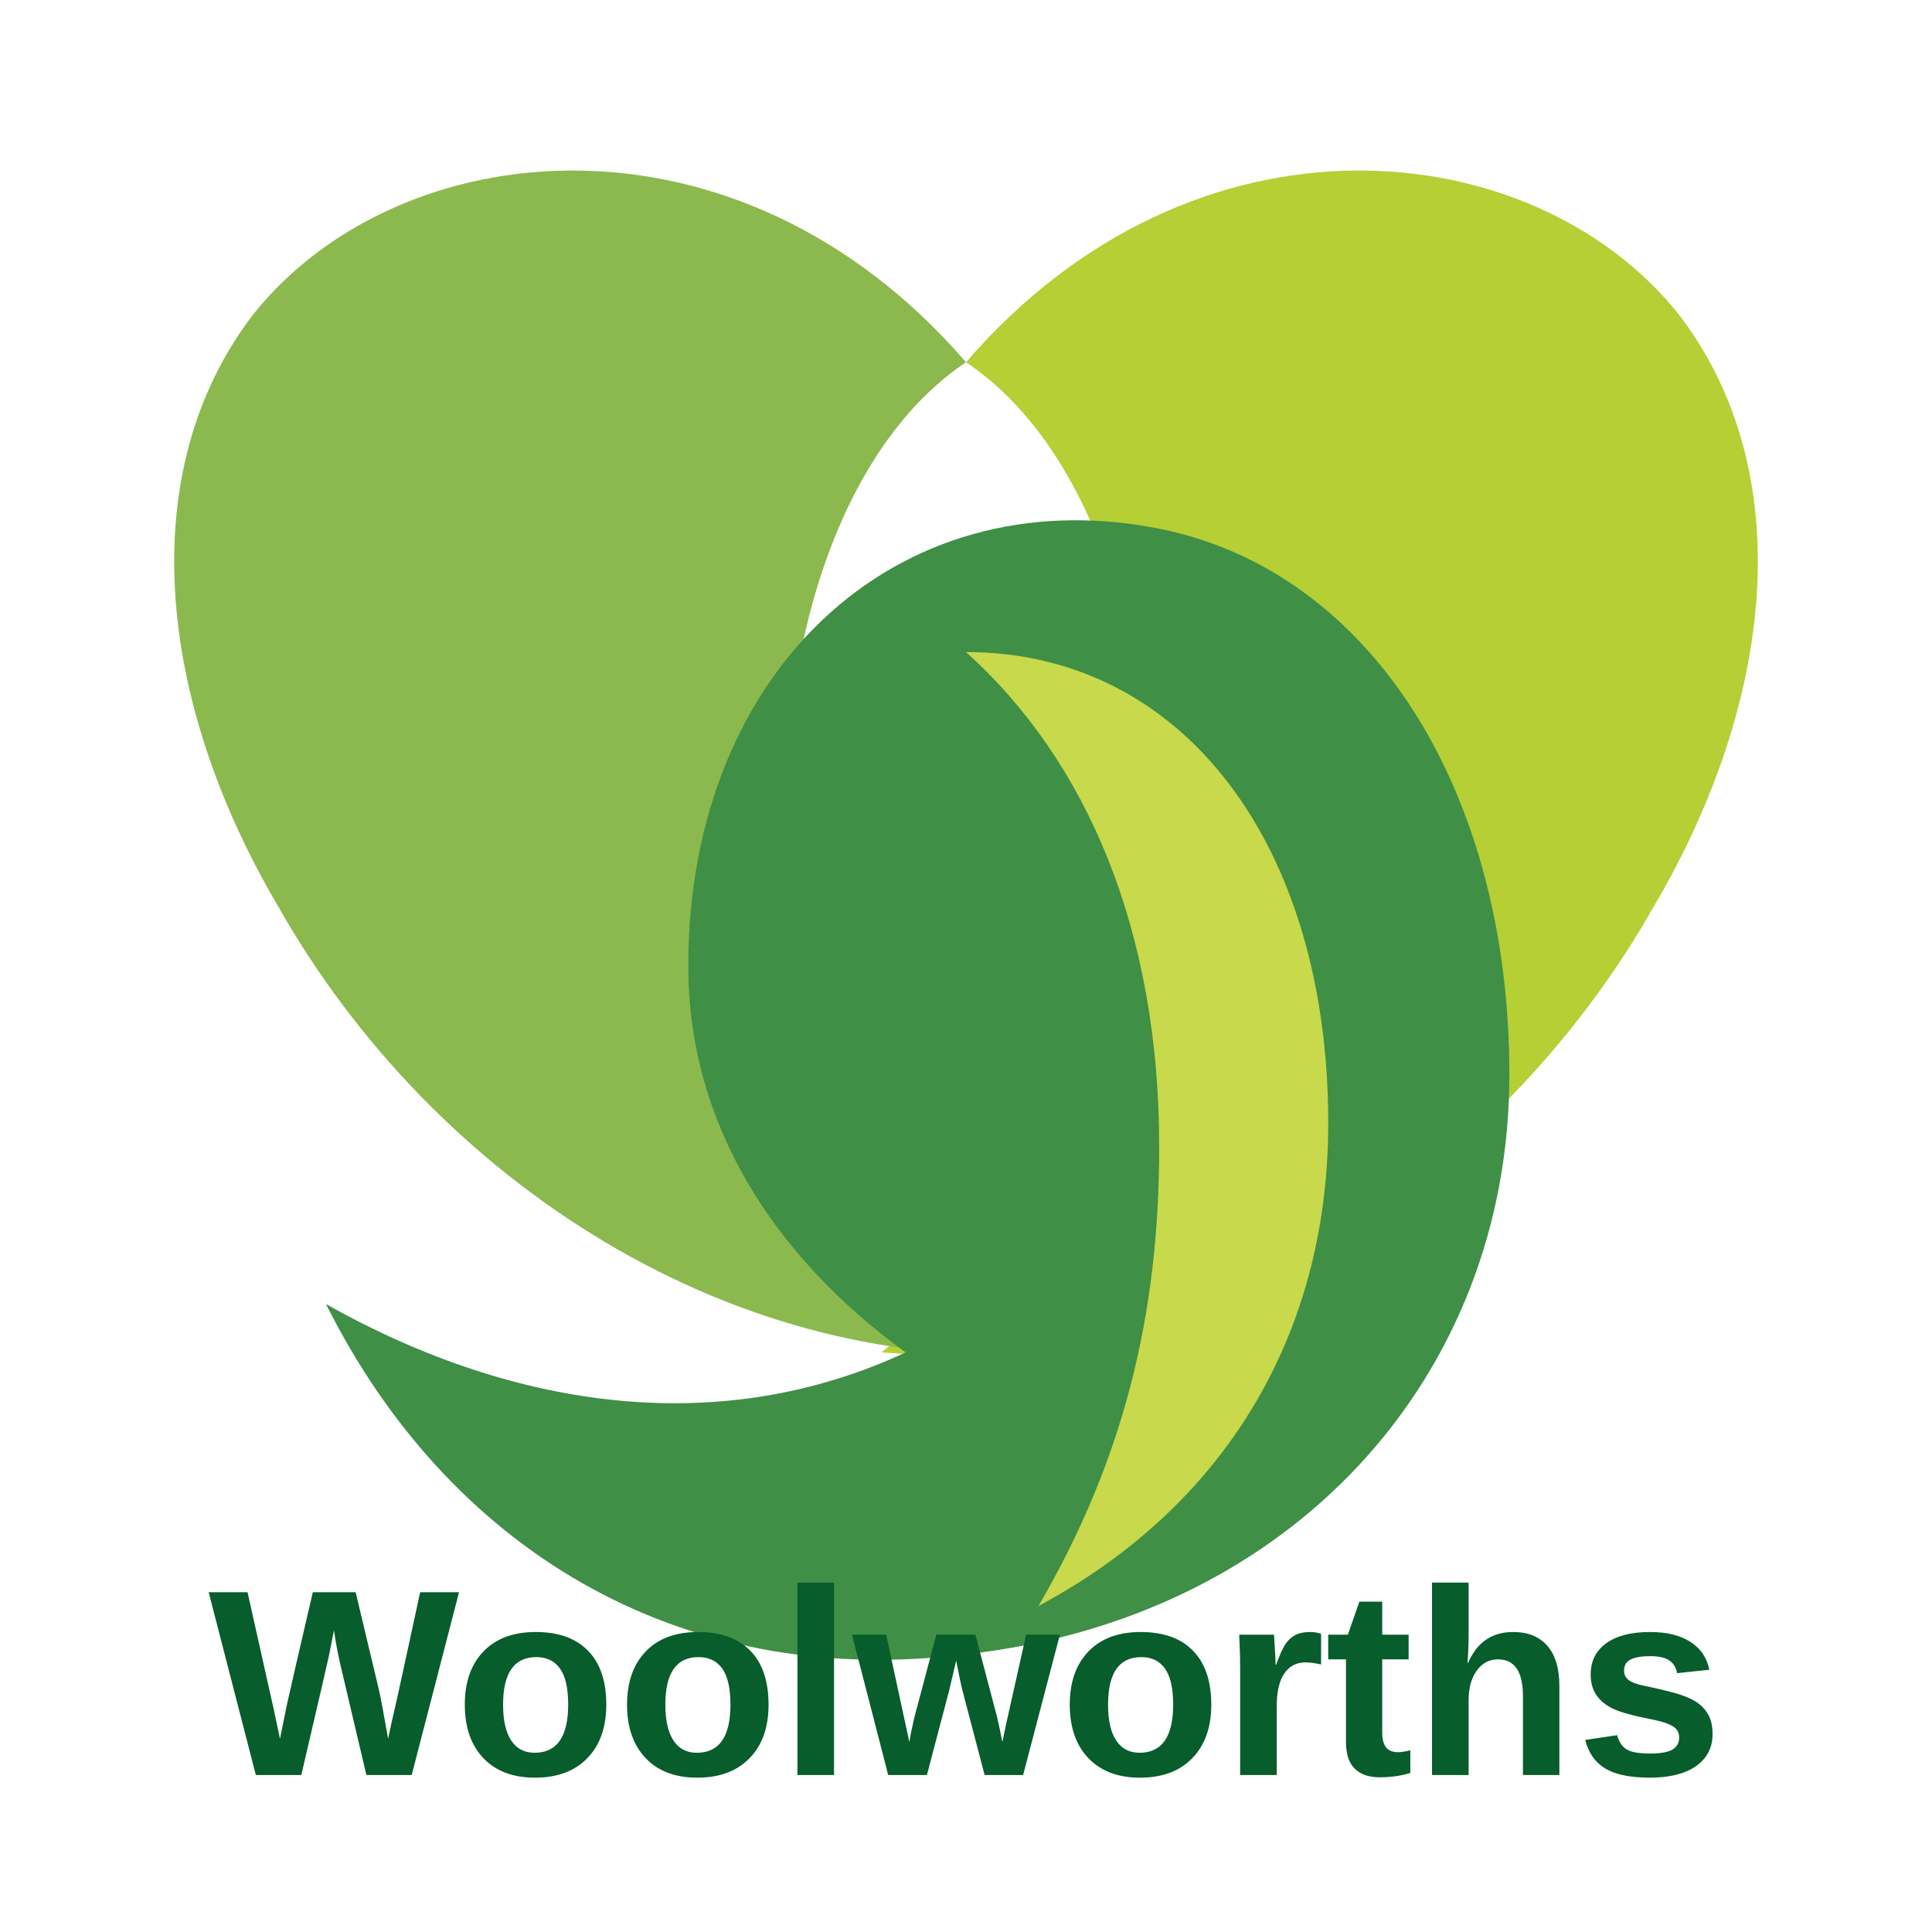
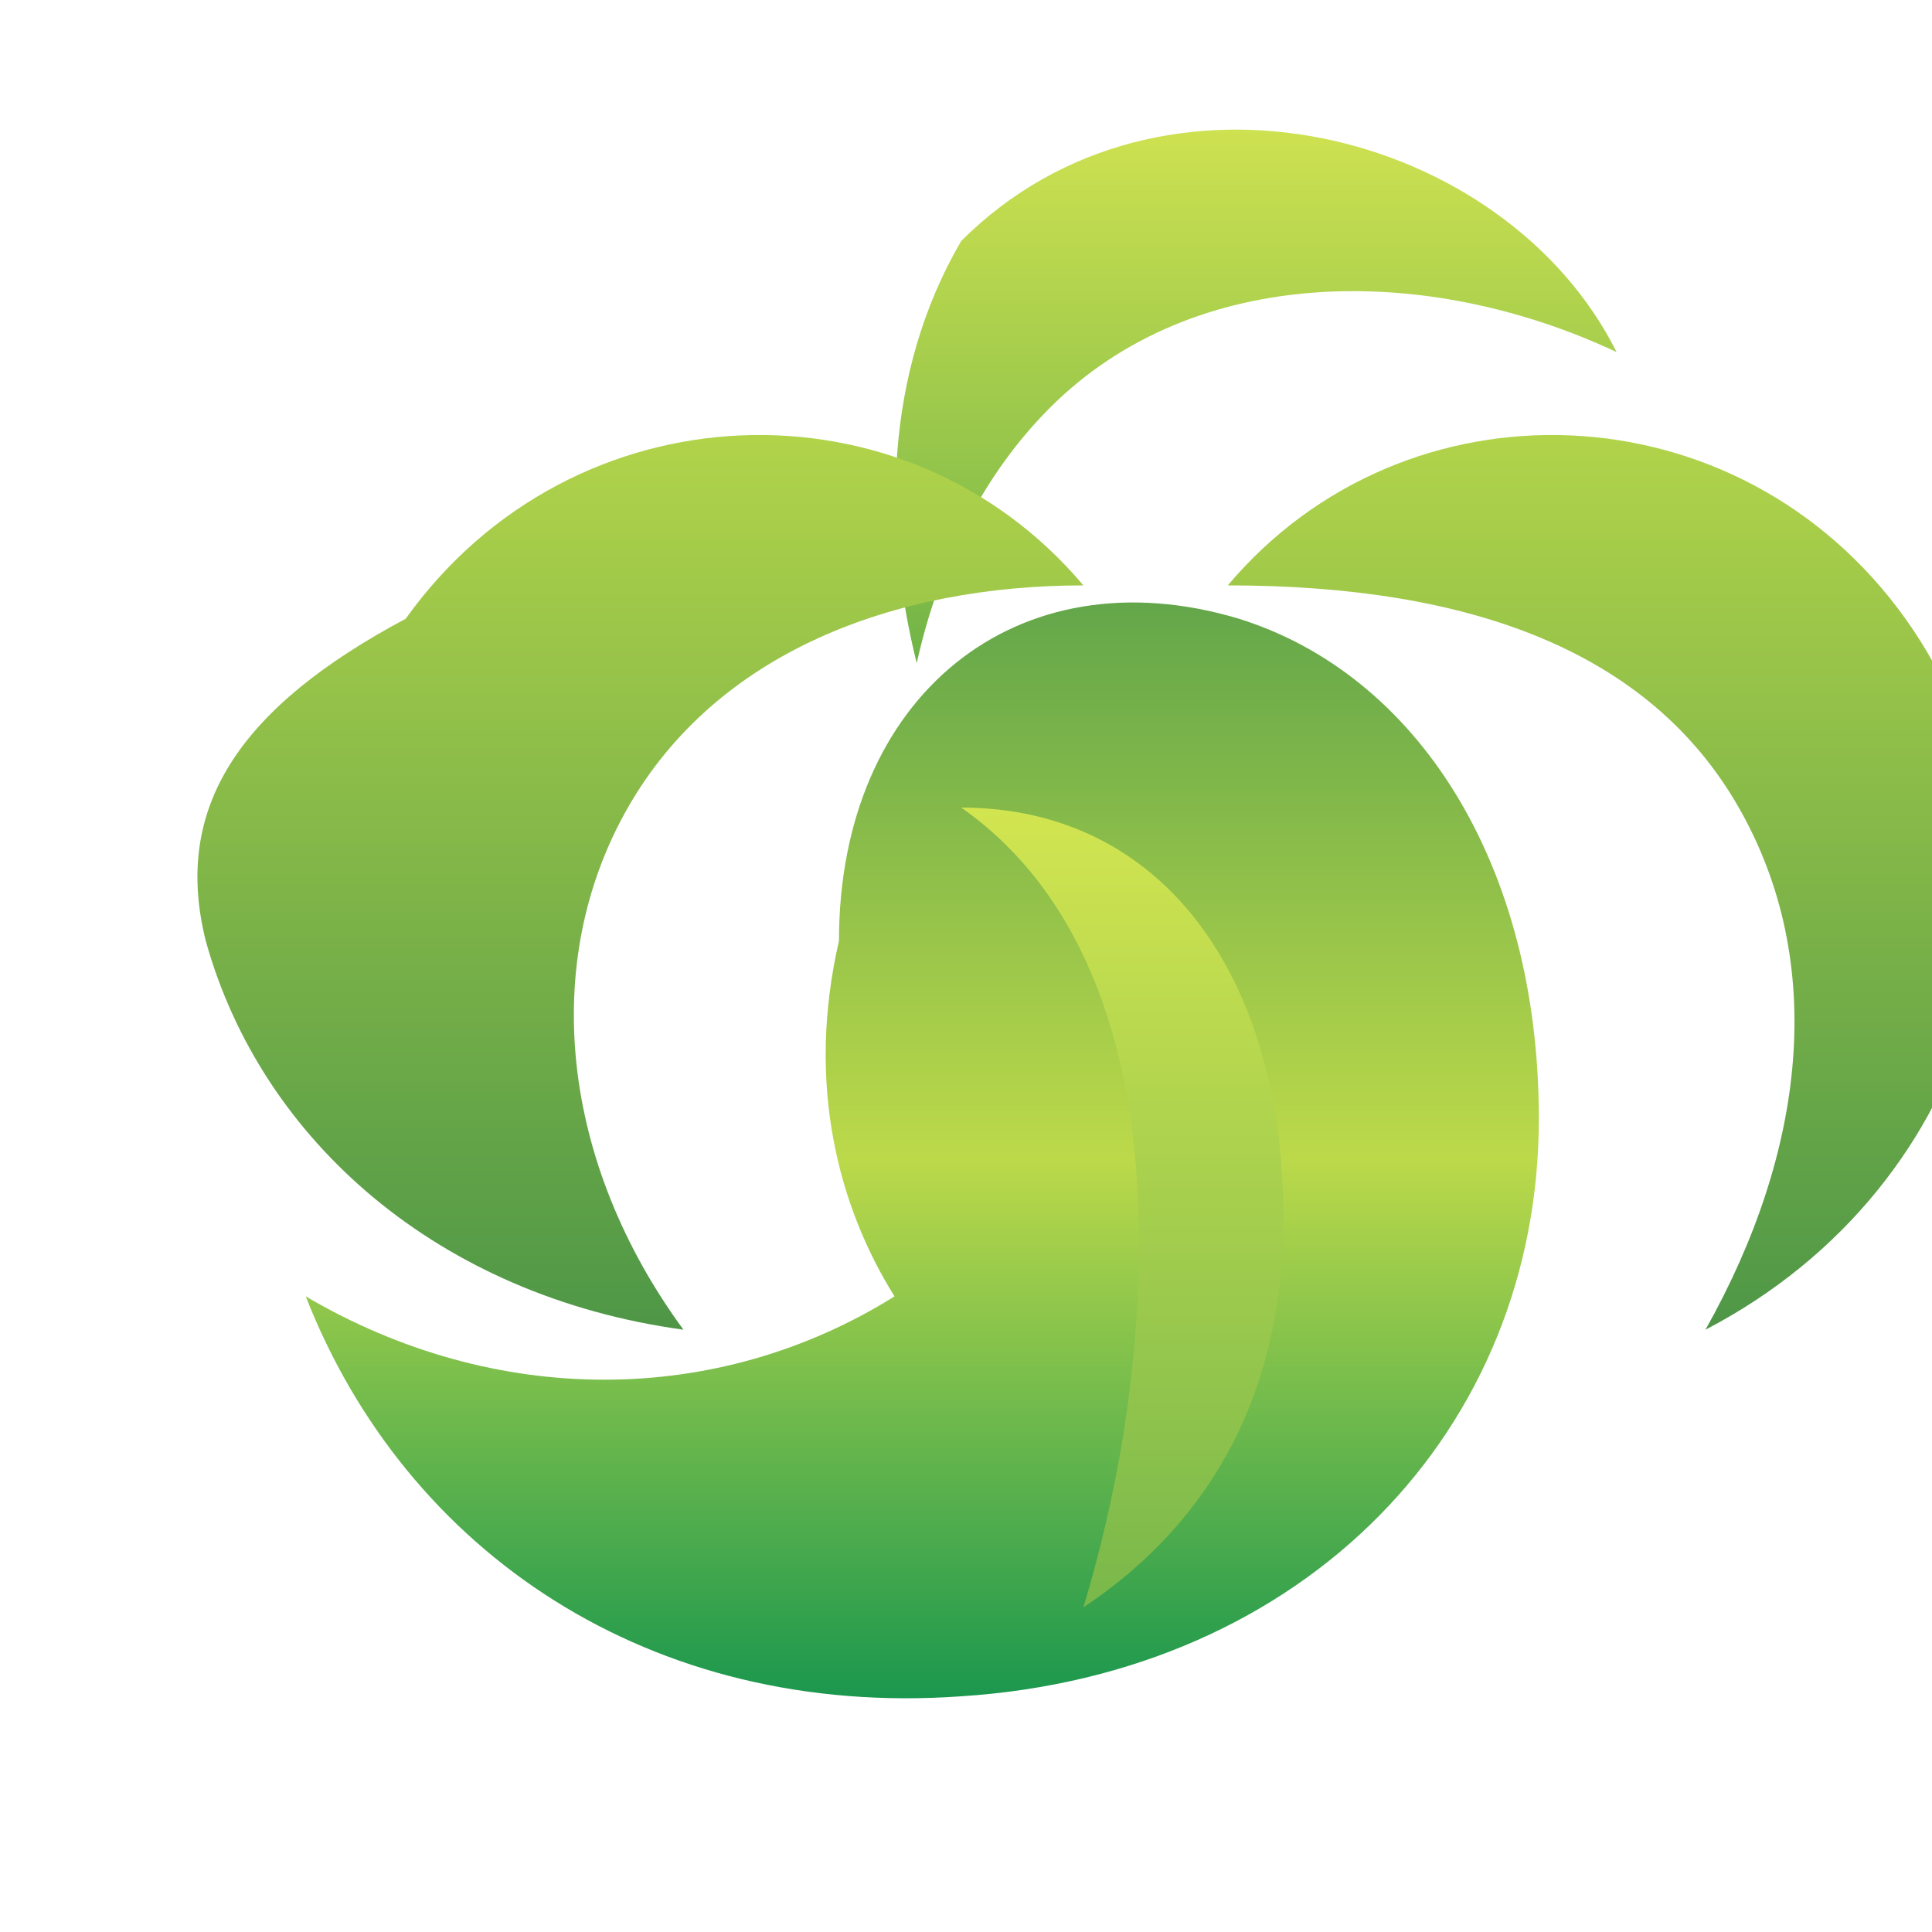
<svg xmlns="http://www.w3.org/2000/svg" viewBox="0 0 160 160" role="img" aria-label="Woolworths logo">
-   <rect width="160" height="160" rx="28" fill="transparent" />
-   <g transform="translate(0 2)">
-     <path d="M80 28c19-22 47-19 59-4 10 13 8 32-2 49-13 23-38 39-64 37 14-11 22-27 22-44 0-18-6-32-15-38z" fill="#b5cf35" />
-     <path d="M80 28c-19-22-47-19-59-4-10 13-8 32 2 49 13 23 38 39 64 37-14-11-22-27-22-44 0-18 6-32 15-38z" fill="#8bb94e" />
-     <path d="M57 78c0-25 18-41 40-36 17 4 28 22 28 45 0 25-18 45-45 48-24 3-43-9-53-29 16 9 33 11 48 4-11-8-18-19-18-32z" fill="#3f8f46" />
-     <path d="M80 52c18 0 30 16 30 39 0 18-9 32-24 40 7-12 10-24 10-38 0-18-6-32-16-41z" fill="#c8d94b" />
+   <rect width="160" height="160" fill="transparent" />
+   <g transform="translate(6 8) scale(0.92)">
+     <path d="M80 13C98 -5 129 3 139 23C122 15 101 15 88 28C82 34 78 42 76 51C73 39 73 25 80 13Z" fill="url(#ww1)" />
+     <path d="M30 47C45 26 75 25 91 44C74 44 58 50 50 64C42 78 44 96 55 111C33 108 17 94 12 76C9 64 15 55 30 47Z" fill="url(#ww2)" />
+     <path d="M104 44C120 25 150 26 165 47C180 68 172 98 147 111C156 95 158 78 150 64C142 50 126 44 104 44Z" fill="url(#ww3)" />
+     <path d="M69 76C69 54 85 41 105 47C121 52 132 69 132 92C132 120 111 142 80 144C52 146 30 131 21 108C38 118 58 118 74 108C69 100 66 89 69 76Z" fill="url(#ww4)" />
+     <path d="M80 64C98 64 109 79 109 101C109 116 103 128 91 136C94 126 96 115 96 103C96 84 90 71 80 64Z" fill="url(#ww5)" />
  </g>
-   <text x="80" y="147" text-anchor="middle" font-family="Arial, Helvetica, sans-serif" font-size="22" font-weight="700" fill="#075d2b">Woolworths</text>
+   <defs>
+     <linearGradient id="ww1" x1="104" y1="0" x2="104" y2="58" gradientUnits="userSpaceOnUse">
+       <stop stop-color="#d4e451" />
+       <stop offset="1" stop-color="#63ad46" />
+     </linearGradient>
+     <linearGradient id="ww2" x1="51" y1="24" x2="51" y2="112" gradientUnits="userSpaceOnUse">
+       <stop stop-color="#b9d84a" />
+       <stop offset="1" stop-color="#4d9647" />
+     </linearGradient>
+     <linearGradient id="ww3" x1="134" y1="24" x2="134" y2="112" gradientUnits="userSpaceOnUse">
+       <stop stop-color="#b9d84a" />
+       <stop offset="1" stop-color="#4d9647" />
+     </linearGradient>
+     <linearGradient id="ww4" x1="76" y1="42" x2="76" y2="145" gradientUnits="userSpaceOnUse">
+       <stop stop-color="#5da34a" />
+       <stop offset="0.52" stop-color="#bcd94a" />
+       <stop offset="1" stop-color="#18964e" />
+     </linearGradient>
+     <linearGradient id="ww5" x1="96" y1="64" x2="96" y2="136" gradientUnits="userSpaceOnUse">
+       <stop stop-color="#d2e550" />
+       <stop offset="1" stop-color="#79b84b" />
+     </linearGradient>
+   </defs>
</svg>
